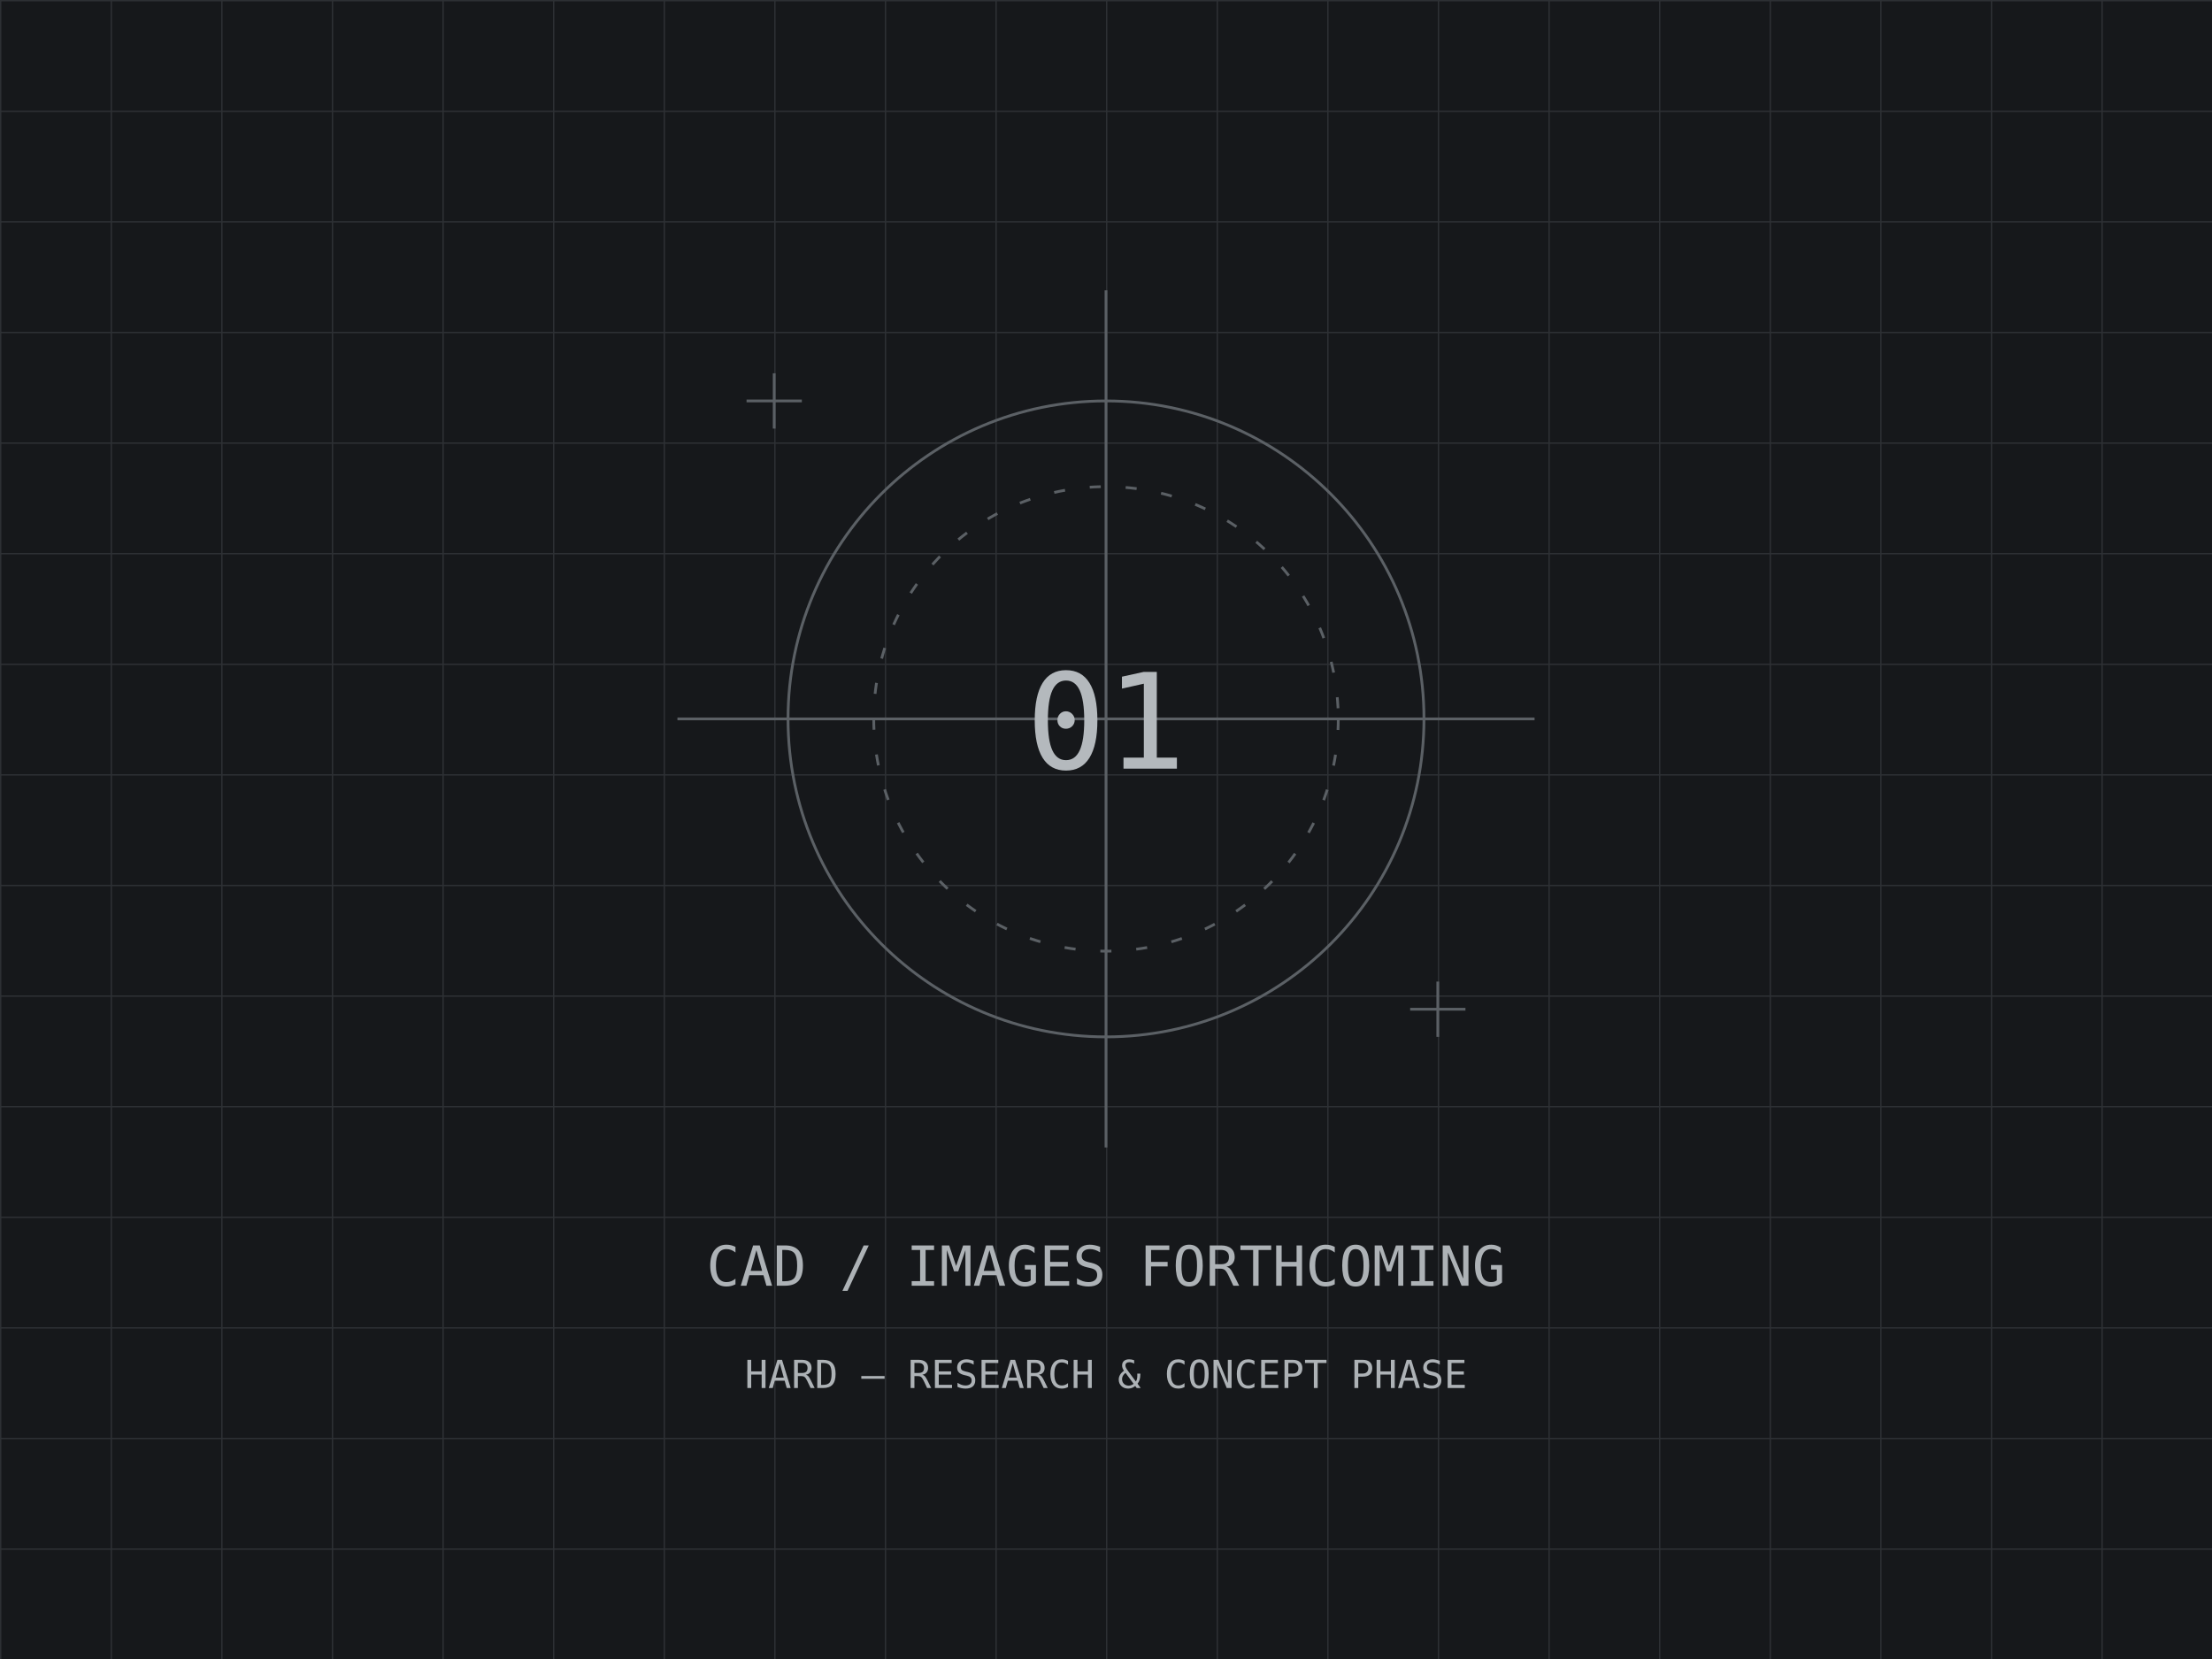
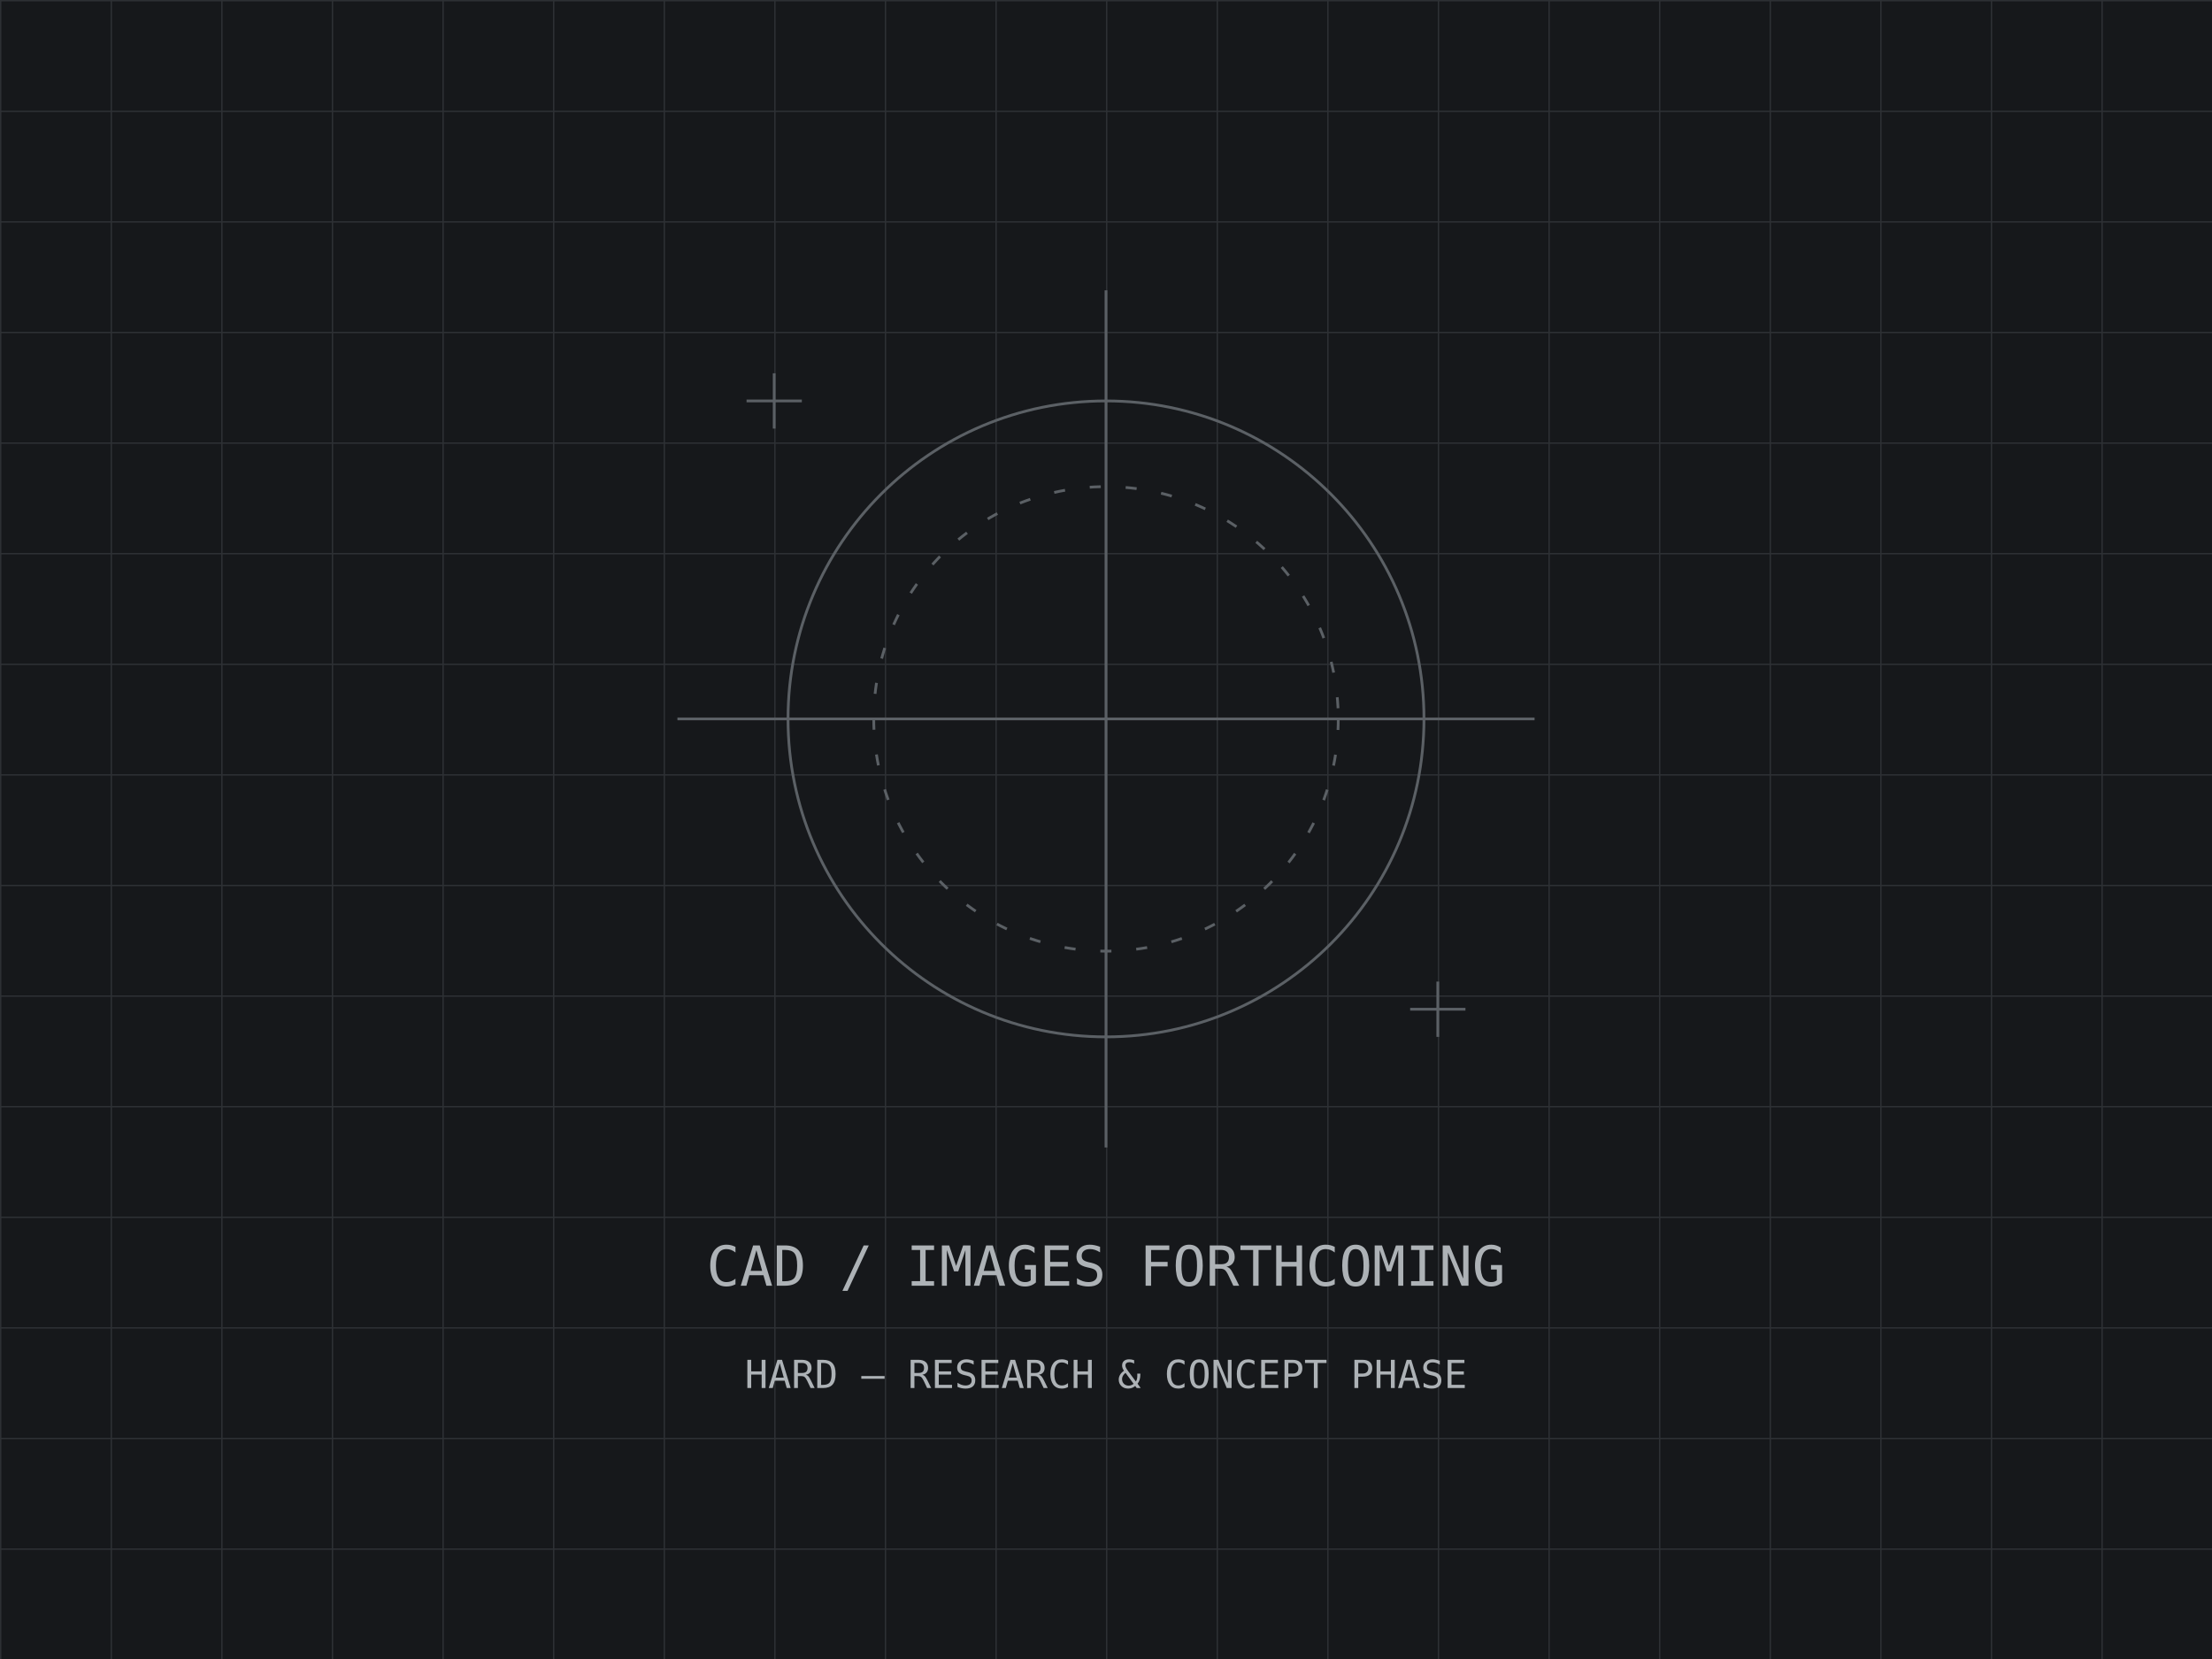
<svg xmlns="http://www.w3.org/2000/svg" viewBox="0 0 800 600">
  <defs>
    <pattern id="grid" width="40" height="40" patternUnits="userSpaceOnUse">
      <path d="M40 0H0V40" fill="none" stroke="#2d3034" stroke-width="1" />
    </pattern>
  </defs>
  <rect width="800" height="600" fill="#16181b" />
  <rect width="800" height="600" fill="url(#grid)" />
  <g stroke="#5b6065" fill="none">
    <circle cx="400" cy="260" r="115" />
    <circle cx="400" cy="260" r="84" stroke-dasharray="4 9" />
    <path d="M245 260H555M400 105V415M270 145H290M280 135V155M510 365H530M520 355V375" />
  </g>
-   <text x="400" y="278" text-anchor="middle" font-family="monospace" font-size="48" fill="#b4b9bd">01</text>
  <g font-family="monospace" text-anchor="middle" fill="#adb2b6">
    <text x="400" y="465" font-size="20">CAD / IMAGES FORTHCOMING</text>
    <text x="400" y="502" font-size="14">HARD — RESEARCH &amp; CONCEPT PHASE</text>
  </g>
</svg>
